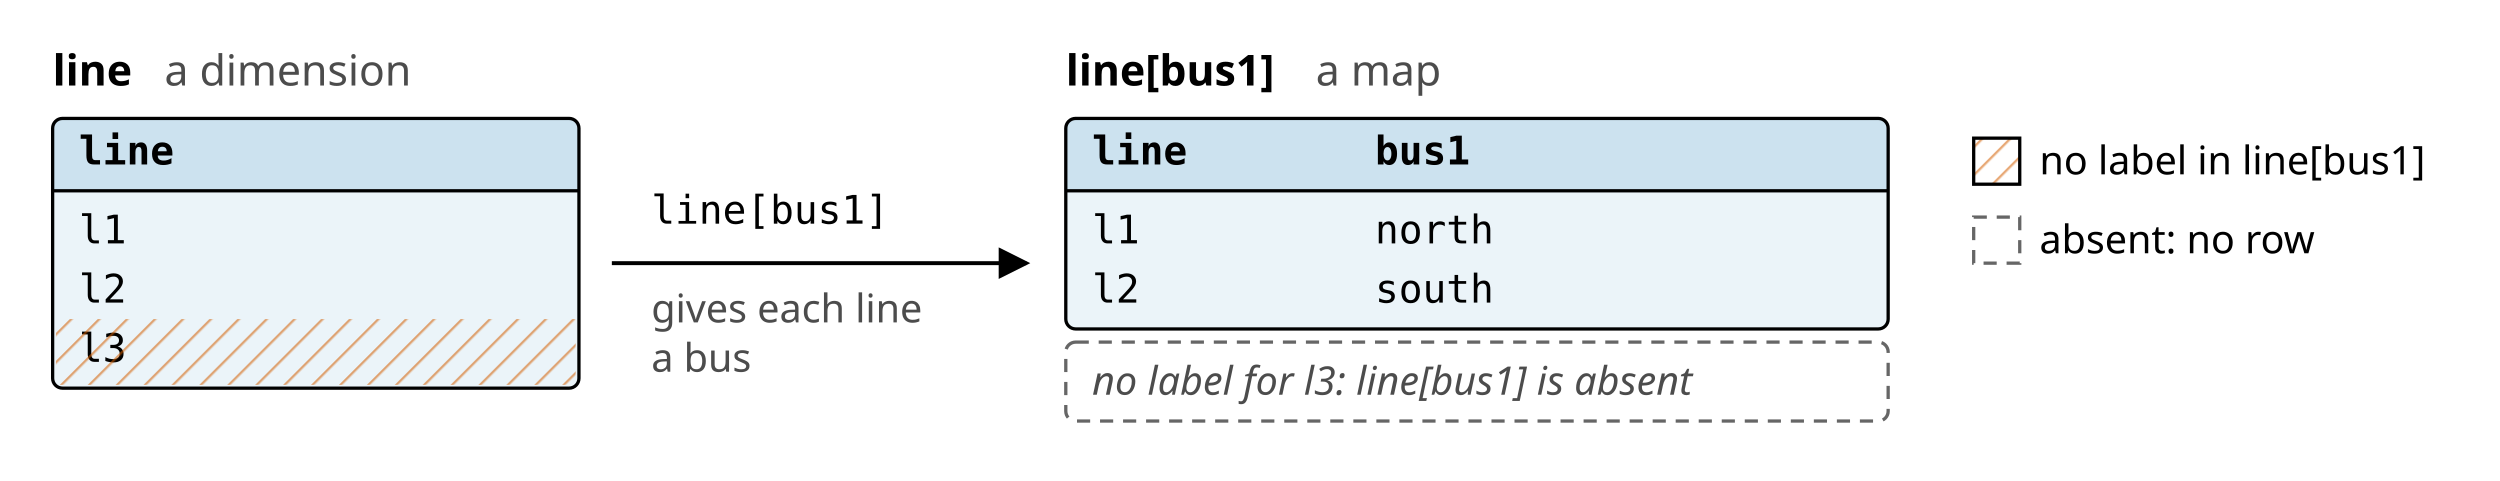
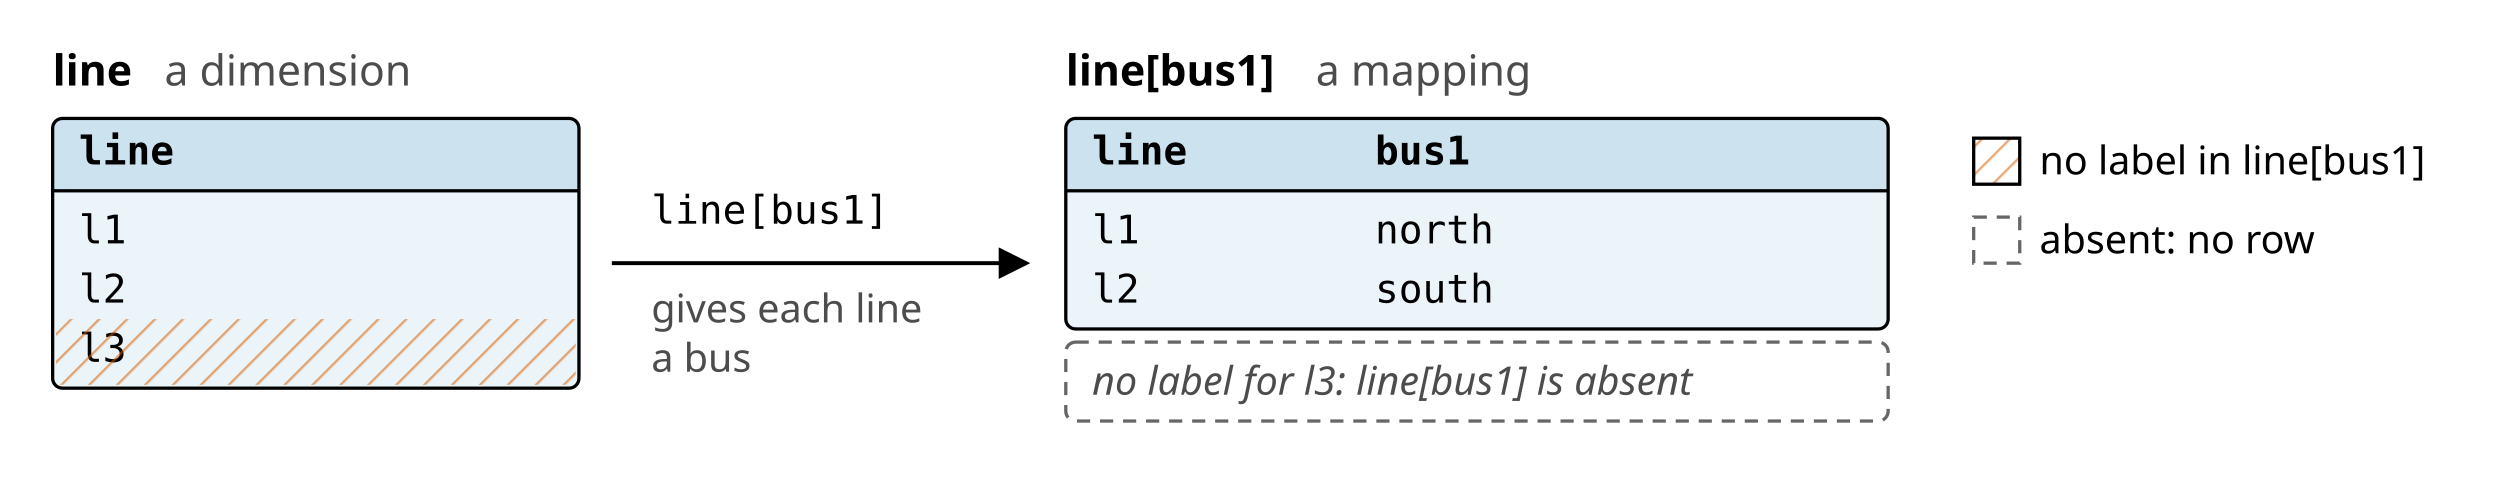
<svg xmlns="http://www.w3.org/2000/svg" viewBox="0 0 760 146" width="760" height="146" style="max-width: 100%; height: auto" role="img" aria-labelledby="rlm-t rlm-d" font-family="ui-sans-serif, system-ui, sans-serif" font-size="13">
  <defs>
    <pattern id="rlm-hatch" width="6" height="6" patternUnits="userSpaceOnUse" patternTransform="rotate(45)">
      <line x1="0" y1="0" x2="0" y2="6" stroke="#D55E00" stroke-opacity="0.5" stroke-width="1.5" />
    </pattern>
    <marker id="rlm-arrow" viewBox="0 0 8 8" refX="7" refY="4" markerWidth="8" markerHeight="8" orient="auto">
      <path d="M0,0 L8,4 L0,8 z" fill="currentColor" />
    </marker>
  </defs>
  <g transform="translate(0,-60)">
    <g stroke="none">
      <path d="M16,118 H176 V175 A3,3 0 0 1 173,178 H19 A3,3 0 0 1 16,175 Z" fill="#0072B2" fill-opacity="0.08" />
      <path d="M16,118 V99 A3,3 0 0 1 19,96 H173 A3,3 0 0 1 176,99 V118 Z" fill="#0072B2" fill-opacity="0.2" />
      <path d="M324,118 H574 V157 A3,3 0 0 1 571,160 H327 A3,3 0 0 1 324,157 Z" fill="#0072B2" fill-opacity="0.08" />
      <path d="M324,118 V99 A3,3 0 0 1 327,96 H571 A3,3 0 0 1 574,99 V118 Z" fill="#0072B2" fill-opacity="0.2" />
    </g>
    <g fill="currentColor">
      <text x="16" y="86" font-weight="bold">line</text>
      <text x="50" y="86" fill-opacity="0.7">a dimension</text>
      <g font-family="ui-monospace, SFMono-Regular, Menlo, monospace" font-size="12">
        <text x="24" y="110" font-weight="bold">line</text>
        <text x="24" y="134">l1</text>
        <text x="24" y="152">l2</text>
        <text x="24" y="170">l3</text>
      </g>
    </g>
    <g fill="none" stroke="currentColor" stroke-width="1">
      <rect x="16" y="96" width="160" height="82" rx="3" />
      <line x1="16" y1="118" x2="176" y2="118" />
      <rect x="17" y="157" width="158" height="20" fill="url(#rlm-hatch)" stroke="none" />
    </g>
    <g stroke="currentColor" fill="none" stroke-width="1.2" marker-end="url(#rlm-arrow)">
      <path d="M186,140 L312,140" />
    </g>
    <g fill="currentColor" font-size="12">
      <text x="198" y="128" font-family="ui-monospace, SFMono-Regular, Menlo, monospace">line[bus1]</text>
      <text x="198" y="158" fill-opacity="0.7">gives each line</text>
      <text x="198" y="173" fill-opacity="0.7">a bus</text>
    </g>
    <g fill="currentColor">
      <text x="324" y="86" font-weight="bold">line[bus1]</text>
-       <text x="400" y="86" fill-opacity="0.7">a map</text>
+       <text x="400" y="86" fill-opacity="0.7">a mapping</text>
      <g font-family="ui-monospace, SFMono-Regular, Menlo, monospace" font-size="12">
        <text x="332" y="110" font-weight="bold">line</text>
        <text x="418" y="110" font-weight="bold">bus1</text>
        <text x="332" y="134">l1</text>
        <text x="418" y="134">north</text>
        <text x="332" y="152">l2</text>
        <text x="418" y="152">south</text>
      </g>
    </g>
    <g fill="none" stroke="currentColor" stroke-width="1">
      <rect x="324" y="96" width="250" height="64" rx="3" />
      <line x1="324" y1="118" x2="574" y2="118" />
      <rect x="324" y="164" width="250" height="24" rx="3" stroke-dasharray="4 3" stroke-opacity="0.6" />
    </g>
    <g fill="currentColor" font-size="12">
      <text x="332" y="180" fill-opacity="0.7" font-style="italic">no label for l3: line[bus1] is absent</text>
    </g>
    <g fill="none" stroke="currentColor" stroke-width="1">
      <rect x="600" y="102" width="14" height="14" fill="url(#rlm-hatch)" />
      <rect x="600" y="126" width="14" height="14" stroke-dasharray="4 3" stroke-opacity="0.6" />
    </g>
    <g fill="currentColor" font-size="12">
      <text x="620" y="113">no label in line[bus1]</text>
      <text x="620" y="137">absent: no row</text>
    </g>
  </g>
</svg>
